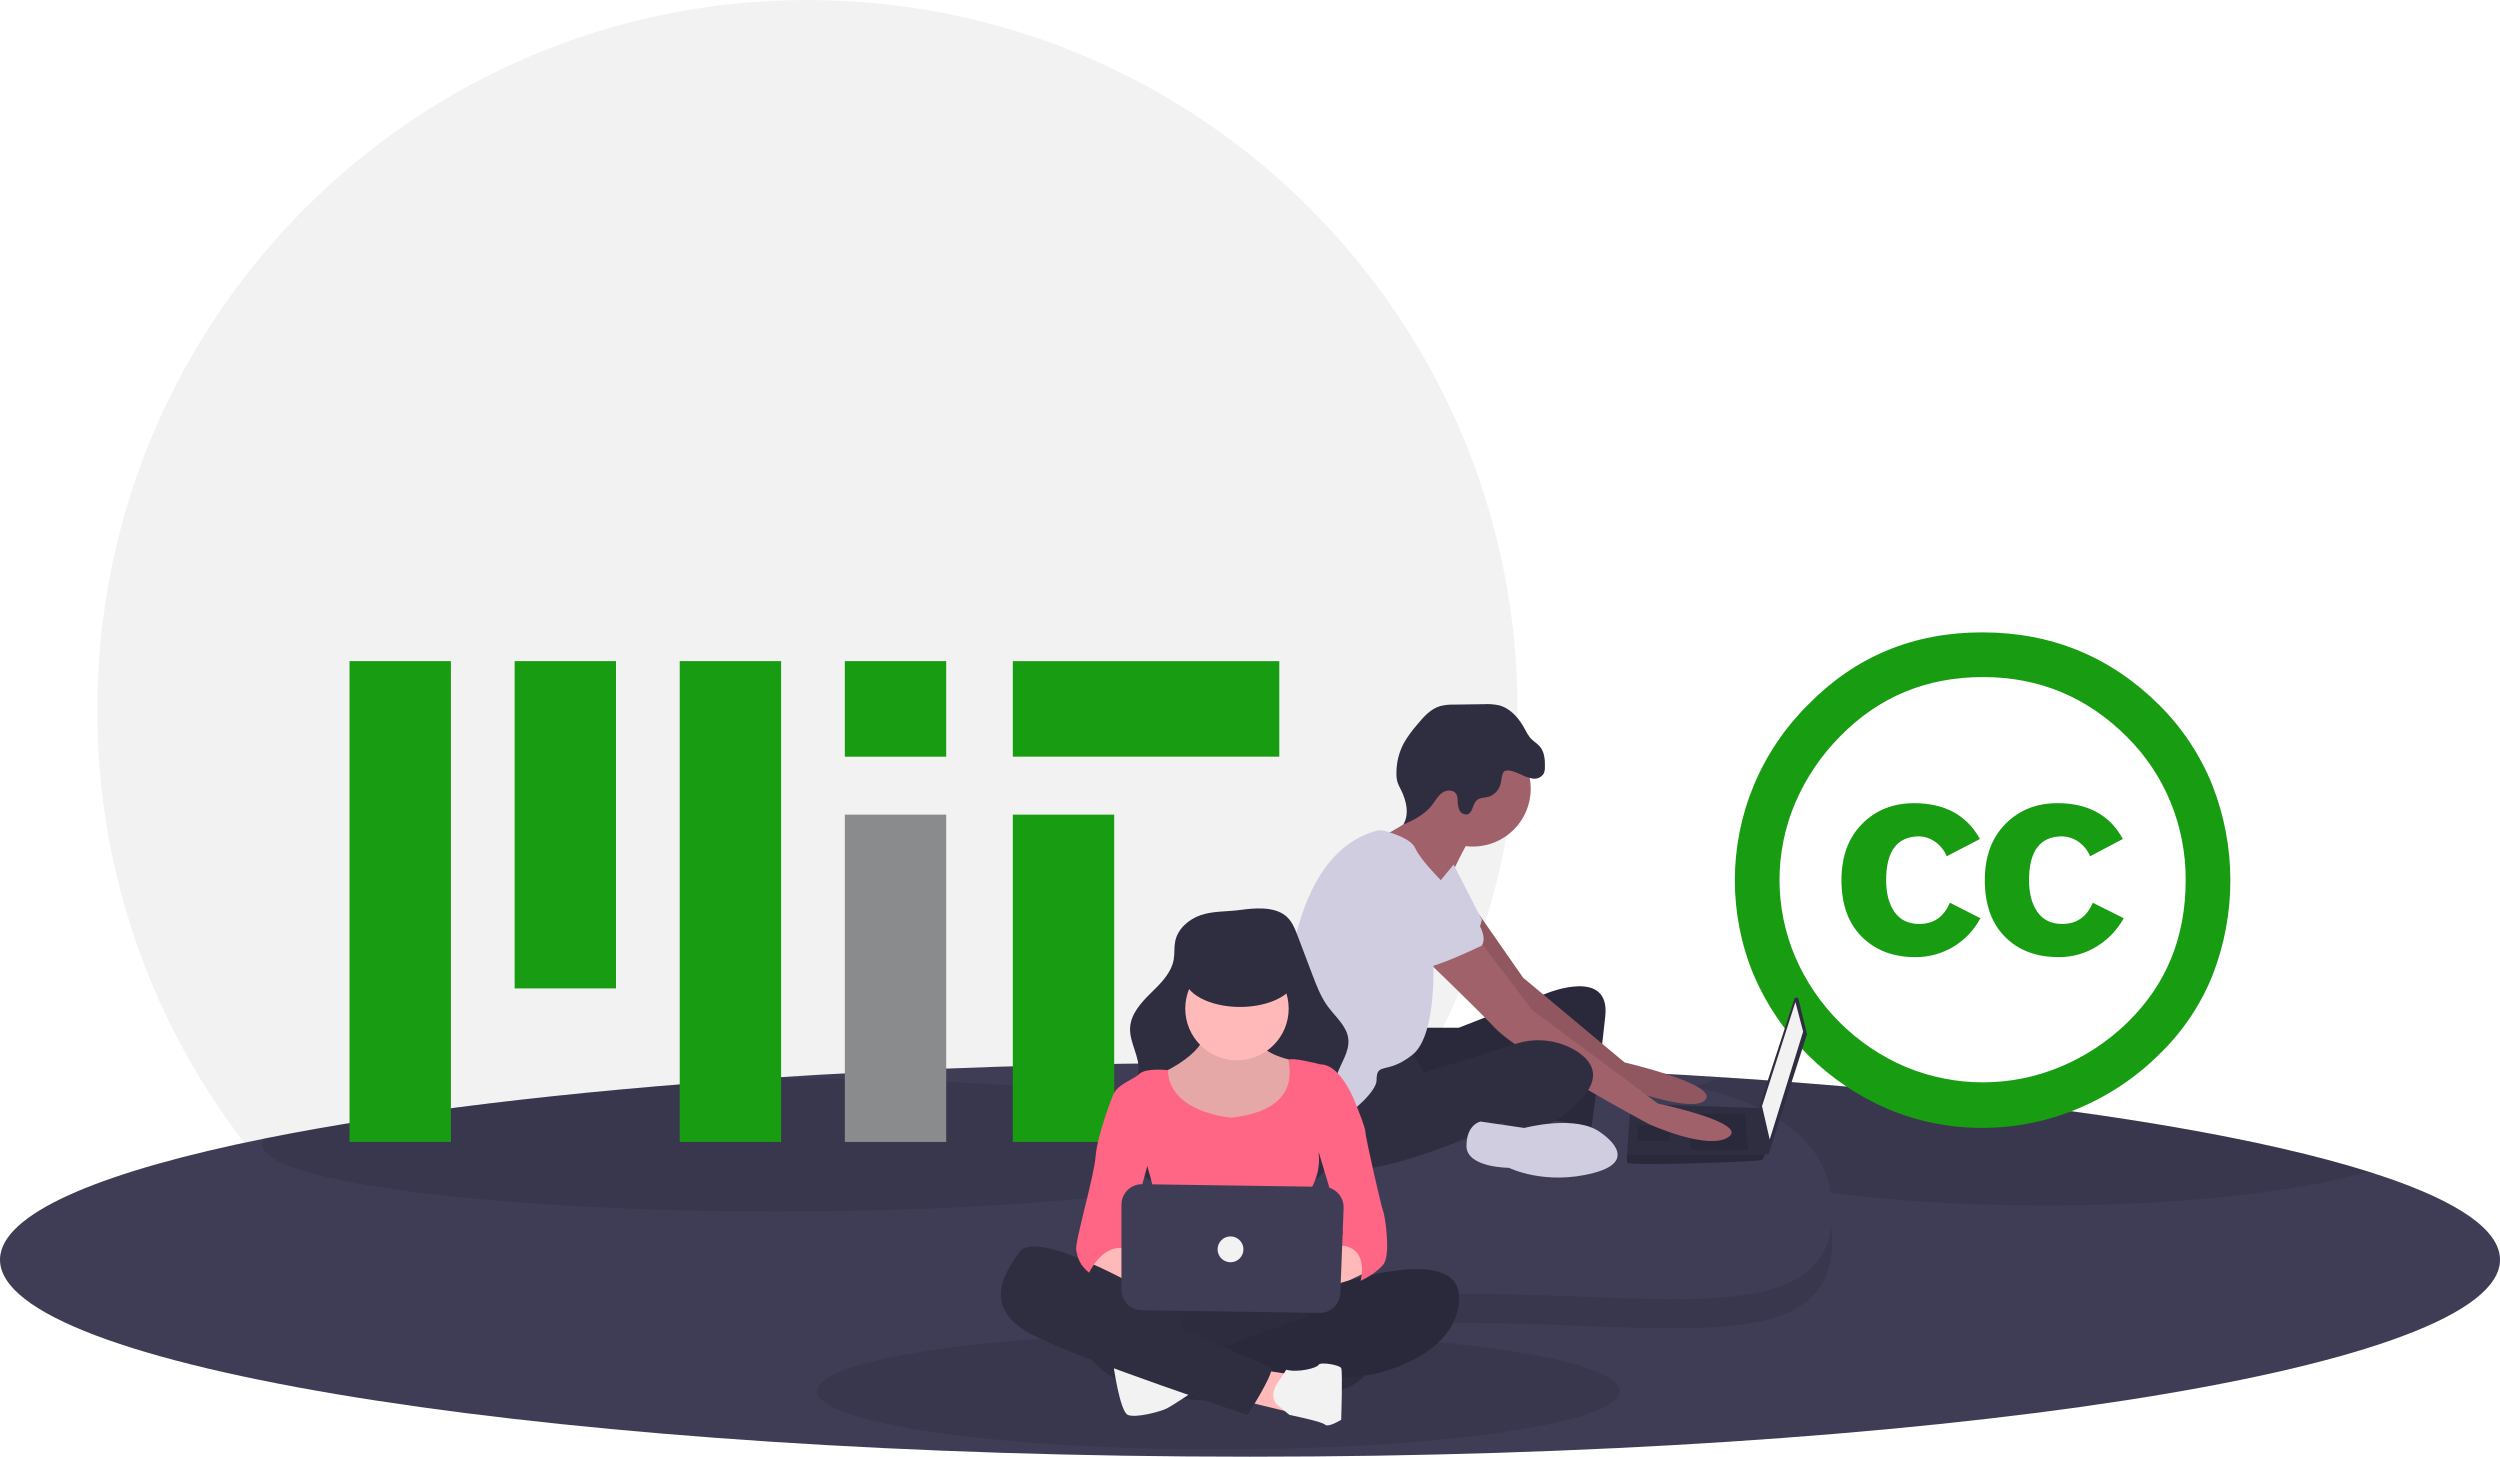
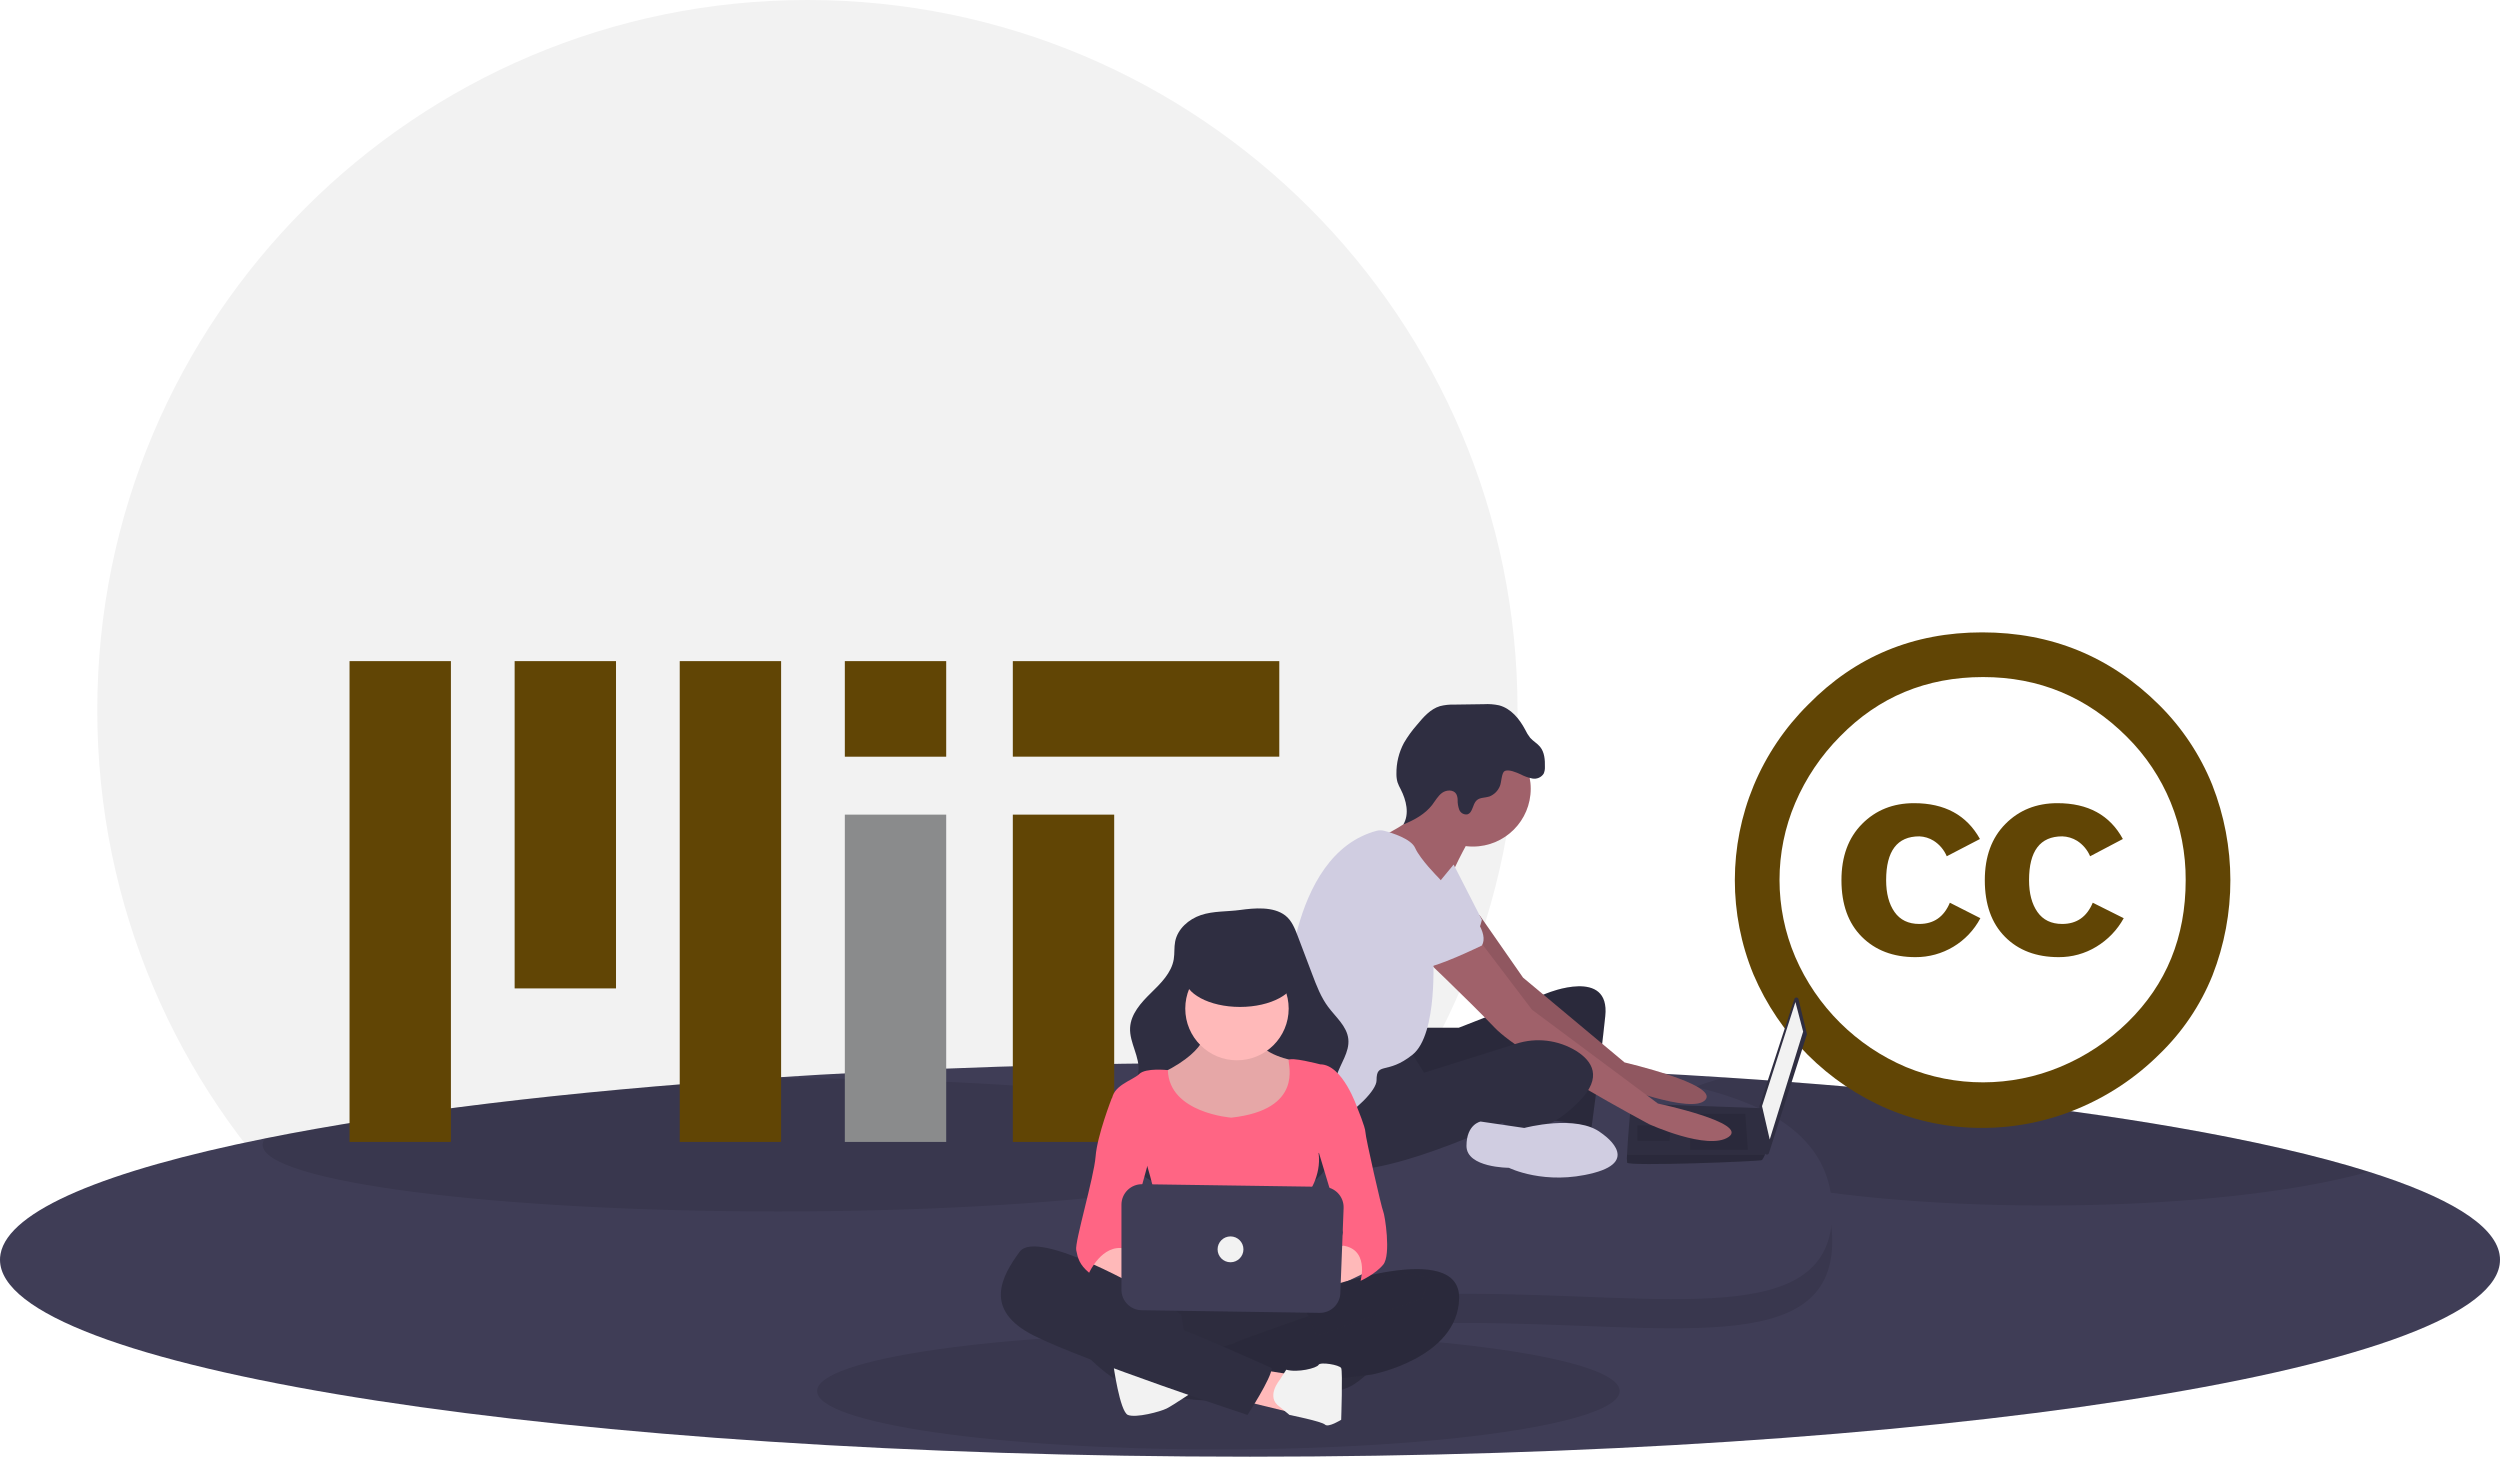
<svg xmlns="http://www.w3.org/2000/svg" data-name="Layer 1" width="1028" height="598.997" viewBox="0 0 1028 598.997">
  <circle cx="332.005" cy="292.004" r="292.004" fill="#f2f2f2" />
  <path d="M1028 517.997a13.69 13.69 0 01-.17 2.12c-7.14 43.76-234.46 78.88-513.83 78.88S7.31 563.877.17 520.117a13.675 13.675 0 01-.17-2.12c0-.2 0-.41.02-.61 0-.11.01-.21.01-.32a.49.49 0 00.01-.12c.04-.45.1-.88.18-1.32 3.26-17.89 43.35-34.33 108.74-47.5 53.48-10.77 123.89-19.36 204.93-24.76 61.5-4.1 129.12-6.37 200.11-6.37 57.12 0 112.06 1.47 163.38 4.17h.02q16.11.855 31.74 1.87c71.33 4.62 134.63 11.69 185.63 20.54 31.37 5.45 58.1 11.58 79.19 18.22h.01c32.46 10.23 51.6 21.7 53.81 33.83.08.44.14.87.18 1.32a.487.487 0 00.01.12c0 .11.01.21.01.32.02.2.02.41.02.61z" fill="#3f3d56" />
  <ellipse cx="501" cy="571.997" rx="165" ry="24" opacity=".1" />
  <path d="M973.96 481.797c-5.77 1.65-12.27 3.18-19.4 4.58-29.36 5.78-69.42 9.33-113.53 9.33-49.28 0-93.45-4.43-123.38-11.44-24.84-5.82-39.88-13.39-39.88-21.7 0-7.3 11.64-14.06 31.37-19.53 71.33 4.62 134.63 11.69 185.63 20.54 31.37 5.45 58.1 11.58 79.19 18.22zM532 470.747c0 15.13-94.92 27.4-212 27.4s-212-12.27-212-27.4a4.372 4.372 0 01.96-2.62c53.48-10.77 123.89-19.36 204.93-24.76q3.045-.015 6.11-.01c117.08 0 212 12.26 212 27.39z" opacity=".1" />
-   <path fill="#189c12" d="M416.472 334.975h41.685v134.584h-41.685zm-136.966-63.124h41.685v197.708h-41.685zm-135.776 0h41.685v197.708H143.73zm67.888 0h41.685v134.584h-41.685zm135.775 0h41.685v39.303h-41.685z" />
+   <path fill="#614505" d="M416.472 334.975h41.685v134.584h-41.685zm-136.966-63.124h41.685v197.708h-41.685zm-135.776 0h41.685v197.708H143.73zm67.888 0h41.685v134.584h-41.685zm135.775 0h41.685v39.303h-41.685z" />
  <path fill="#8a8b8c" d="M347.393 334.975h41.685v134.584h-41.685z" />
-   <path fill="#189c12" d="M416.472 271.851h109.573v39.303H416.472zm398.59-11.822q42.748 0 72.774 29.84a97.983 97.983 0 0121.832 32.838 107.346 107.346 0 01.095 78.409 93.533 93.533 0 01-21.74 32.294 104.704 104.704 0 01-33.84 22.56 101.425 101.425 0 01-39.115 7.824 99.015 99.015 0 01-38.661-7.734 104.845 104.845 0 01-55.4-55.396 101.764 101.764 0 01.09-77.594 102.307 102.307 0 0122.468-33.386q29.109-29.649 71.497-29.655zm.37 18.377q-34.93 0-58.769 24.38a87.595 87.595 0 00-18.466 27.38 80.789 80.789 0 000 63.312 86.249 86.249 0 0045.577 45.31 82.687 82.687 0 0063.41-.09 87.995 87.995 0 0027.741-18.374q23.831-23.287 23.828-58.405a83.659 83.659 0 00-6.186-32.02 81.465 81.465 0 00-18.002-26.93q-24.576-24.561-59.134-24.563zm-1.277 66.59l-13.65 7.098a14.006 14.006 0 00-5.364-6.368 12.087 12.087 0 00-5.916-1.818q-13.64 0-13.646 18.011 0 8.186 3.454 13.095 3.458 4.915 10.192 4.916 8.916 0 12.557-8.733l12.55 6.368a29.99 29.99 0 01-26.744 16.011q-13.644 0-22.016-8.37-8.367-8.367-8.367-23.284 0-14.556 8.46-23.105 8.457-8.549 21.379-8.552 18.926-.01 27.11 14.732zm58.764 0l-13.464 7.098a13.992 13.992 0 00-5.368-6.368 12.373 12.373 0 00-6.094-1.818q-13.645 0-13.65 18.011 0 8.186 3.458 13.095 3.453 4.915 10.192 4.916 8.907 0 12.547-8.733l12.736 6.368a31.277 31.277 0 01-11.274 11.736 29.398 29.398 0 01-15.464 4.275q-13.831 0-22.1-8.37-8.29-8.367-8.284-23.284 0-14.556 8.463-23.105 8.453-8.549 21.373-8.552 18.922-.01 26.93 14.732z" />
+   <path fill="#614505" d="M416.472 271.851h109.573v39.303H416.472zm398.59-11.822q42.748 0 72.774 29.84a97.983 97.983 0 0121.832 32.838 107.346 107.346 0 01.095 78.409 93.533 93.533 0 01-21.74 32.294 104.704 104.704 0 01-33.84 22.56 101.425 101.425 0 01-39.115 7.824 99.015 99.015 0 01-38.661-7.734 104.845 104.845 0 01-55.4-55.396 101.764 101.764 0 01.09-77.594 102.307 102.307 0 0122.468-33.386q29.109-29.649 71.497-29.655zm.37 18.377q-34.93 0-58.769 24.38a87.595 87.595 0 00-18.466 27.38 80.789 80.789 0 000 63.312 86.249 86.249 0 0045.577 45.31 82.687 82.687 0 0063.41-.09 87.995 87.995 0 0027.741-18.374q23.831-23.287 23.828-58.405a83.659 83.659 0 00-6.186-32.02 81.465 81.465 0 00-18.002-26.93q-24.576-24.561-59.134-24.563zm-1.277 66.59l-13.65 7.098a14.006 14.006 0 00-5.364-6.368 12.087 12.087 0 00-5.916-1.818q-13.64 0-13.646 18.011 0 8.186 3.454 13.095 3.458 4.915 10.192 4.916 8.916 0 12.557-8.733l12.55 6.368a29.99 29.99 0 01-26.744 16.011q-13.644 0-22.016-8.37-8.367-8.367-8.367-23.284 0-14.556 8.46-23.105 8.457-8.549 21.379-8.552 18.926-.01 27.11 14.732zm58.764 0l-13.464 7.098a13.992 13.992 0 00-5.368-6.368 12.373 12.373 0 00-6.094-1.818q-13.645 0-13.65 18.011 0 8.186 3.458 13.095 3.453 4.915 10.192 4.916 8.907 0 12.547-8.733l12.736 6.368a31.277 31.277 0 01-11.274 11.736 29.398 29.398 0 01-15.464 4.275q-13.831 0-22.1-8.37-8.29-8.367-8.284-23.284 0-14.556 8.463-23.105 8.453-8.549 21.373-8.552 18.922-.01 26.93 14.732z" />
  <path d="M753.417 510.336c0 48.737-67.934 33.662-151.113 33.662S452.2 559.073 452.2 510.336s67.925-59.338 151.104-59.338 150.113 10.6 150.113 59.338z" opacity=".1" />
  <path d="M753.417 498.336c0 48.737-67.934 33.662-151.113 33.662S452.2 547.073 452.2 498.336s67.925-59.338 151.104-59.338 150.113 10.6 150.113 59.338z" fill="#3f3d56" />
  <path d="M739.542 410.842l3.433 14.164a.885.885 0 01-.017.478l-15.576 48.673a.885.885 0 01-1.721-.17l-2.155-18.961a.885.885 0 01.038-.374l14.297-43.876a.885.885 0 011.7.066z" fill="#2f2e41" />
  <path fill="#f2f2f2" d="M738.278 412.038l3.171 12.152-13.738 44.382-3.17-13.737 13.737-42.797z" />
  <path d="M669.064 478.083c.528 1.585 54.949-.529 55.477-1.057a11.469 11.469 0 001.163-2.114c.496-1.056.95-2.113.95-2.113l-2.113-17.108-53.892-1.913s-1.347 14.498-1.622 21.134a15.853 15.853 0 00.037 3.17z" fill="#2f2e41" />
  <path opacity=".1" d="M717.673 458.005l1.056 14.794h-23.776v-14.794h22.72zm-30.645 4.755l.142-.028-.67 6.368h-13.209v-6.34h13.737zm-17.964 15.323c.528 1.585 54.949-.529 55.477-1.057a11.469 11.469 0 001.163-2.114h-56.677a15.853 15.853 0 00.037 3.17z" />
  <path d="M585.055 422.605h14.794l36.457-14.265s25.89-10.568 23.776 9.51-5.812 47.024-5.812 47.024-11.624-5.284-17.964-3.699-2.114-32.23-2.114-32.23-51.778 24.833-56.534 21.663-5.811-25.361-5.811-25.361z" fill="#2f2e41" />
  <path d="M585.055 422.605h14.794l36.457-14.265s25.89-10.568 23.776 9.51-5.812 47.024-5.812 47.024-11.624-5.284-17.964-3.699-2.114-32.23-2.114-32.23-51.778 24.833-56.534 21.663-5.811-25.361-5.811-25.361z" opacity=".1" />
  <path d="M608.363 376.276l17.904 25.723 41.74 34.872s38.57 8.982 33.287 15.322-37.514-6.34-37.514-6.34-48.08-34.872-49.665-37.513-19.02-27.475-19.02-27.475z" fill="#a0616a" />
  <path d="M608.363 376.276l17.904 25.723 41.74 34.872s38.57 8.982 33.287 15.322-37.514-6.34-37.514-6.34-48.08-34.872-49.665-37.513-19.02-27.475-19.02-27.475z" opacity=".1" />
  <circle cx="605.661" cy="324.331" r="23.776" fill="#a0616a" />
  <path d="M604.076 345.465s-7.925 13.738-9.51 21.135-23.776-14.794-23.776-14.794l-2.906-7.662s20.87-9.774 19.285-17.7 16.907 19.021 16.907 19.021z" fill="#a0616a" />
  <path d="M597.736 355.504l11.624 22.72s-2.642 11.095-6.869 12.152-22.19-13.738-22.19-13.738z" fill="#d0cde1" />
  <path d="M608.303 386.677l21.663 28.531 51.778 38.57s37.514 7.925 29.06 13.737-32.758-5.283-32.758-5.283-52.307-28.003-63.403-39.627-31.701-31.173-31.701-31.173z" fill="#a0616a" />
  <path d="M579.244 431.059l6.34 10.039 37.84-11.905a29.751 29.751 0 0124.77 2.989c6.604 4.16 10.831 10.765 1.32 20.54-19.02 19.549-31.7 8.981-31.7 8.981s-63.932 30.117-74.499 15.323-11.095-22.191-11.095-22.191 40.683-25.361 47.024-23.776z" fill="#2f2e41" />
  <path d="M658.497 465.93s16.907 11.096-3.17 16.38-34.872-2.114-34.872-2.114-17.436 0-17.436-8.982 5.812-10.039 5.812-10.039l17.964 2.642s21.663-5.812 31.702 2.113z" fill="#d0cde1" />
  <path d="M625.166 318.35a17.728 17.728 0 004.982 1.785 4.548 4.548 0 004.596-1.97 6.18 6.18 0 00.522-2.794c.063-2.902-.147-6.038-1.985-8.283-1.17-1.43-2.878-2.33-4.09-3.724a17.598 17.598 0 01-2.067-3.378c-2.355-4.424-5.843-8.676-10.69-9.951a23.183 23.183 0 00-6.24-.477l-12.206.172a21.25 21.25 0 00-5.872.632c-3.93 1.188-6.79 4.492-9.41 7.651a47.851 47.851 0 00-5.396 7.448 26.133 26.133 0 00-3.098 12.804 11.98 11.98 0 00.44 3.388 18.801 18.801 0 001.33 2.925c2.29 4.496 3.649 10.112 1.071 14.45 4.478-1.83 8.909-4.228 11.863-8.059 1.322-1.714 2.358-3.72 4.12-4.977s4.63-1.367 5.76.479a5.163 5.163 0 01.582 2.418 11.084 11.084 0 00.668 4.081 3.058 3.058 0 003.322 1.896c2.3-.648 2.08-4.179 3.852-5.782 1.346-1.218 3.422-.986 5.15-1.538a7.643 7.643 0 004.387-4.321c.655-1.468.645-5.31 1.884-6.105 1.553-.997 5.085.588 6.525 1.23z" fill="#2f2e41" />
  <path d="M565.996 341.638a6.27 6.27 0 013.264.008c3.392.911 10.995 3.321 12.625 6.99 2.114 4.755 9.51 12.152 9.51 12.152s10.04 10.038 7.926 16.907-10.039 14.794-10.039 14.794 2.114 32.758-8.453 41.212-14.794 2.642-14.794 10.567-32.758 32.758-39.099 17.436c0 0 3.17-28.532 2.114-38.57-1.042-9.894.483-71.624 36.946-81.496z" fill="#d0cde1" />
  <path d="M582.942 354.976s32.23 23.776 26.418 33.814c0 0-19.55 9.51-23.776 8.982s-20.606-19.02-24.833-20.605-6.34-30.117 22.191-22.191z" fill="#d0cde1" />
  <path d="M493.81 376.281c-5.012 1.693-9.553 5.653-10.58 10.843-.476 2.406-.184 4.907-.584 7.327-.929 5.611-5.334 9.897-9.397 13.878s-8.258 8.606-8.555 14.286c-.324 6.22 4.187 12.047 3.406 18.226-.907 7.18-8.49 11.831-10.364 18.82-1.251 4.667.282 9.695 2.806 13.815 4.808 7.853 13.028 13.184 21.78 16.041s18.076 3.46 27.283 3.556c11.21.117 23.383-.845 31.806-8.244a25.48 25.48 0 008.459-16.588c.8-8.571-2.777-17.427-.31-25.674 1.553-5.19 5.447-9.93 4.866-15.316-.568-5.266-5.168-8.999-8.323-13.253-2.946-3.972-4.734-8.663-6.486-13.288l-5.995-15.824c-1.178-3.11-2.472-6.382-5.098-8.424-4.917-3.822-12.823-3.07-18.572-2.283-5.333.732-11.012.37-16.141 2.102z" fill="#2f2e41" />
  <path d="M495.688 422.376s2.658 8.637-17.274 18.603 1.994 20.595 1.994 20.595l23.252 5.315s23.918-3.322 26.575-7.308 7.308-17.274 5.98-19.267a31.061 31.061 0 00-3.322-3.986s-15.945-2.658-15.28-9.966-21.925-3.986-21.925-3.986z" fill="#ffb9b9" />
  <path d="M495.688 422.376s2.658 8.637-17.274 18.603 1.994 20.595 1.994 20.595l23.252 5.315s23.918-3.322 26.575-7.308 7.308-17.274 5.98-19.267a31.061 31.061 0 00-3.322-3.986s-15.945-2.658-15.28-9.966-21.925-3.986-21.925-3.986z" opacity=".1" />
  <circle cx="508.643" cy="414.736" r="21.26" fill="#ffb9b9" />
  <path d="M506.318 459.58s-25.604-1.872-26.09-19.538c0 0-9.122-1.057-11.78 1.6s-11.293 4.651-11.293 11.295 14.616 26.575 14.616 26.575 7.972 26.575 4.65 31.225-3.986 16.61-3.986 16.61 33.219-2.658 38.534 0 26.574 2.657 27.903 0-1.329-35.876-1.329-35.876 5.98-7.973 4.651-17.274l15.945-18.602s-5.98-17.938-15.28-17.938c0 0-12.624-3.322-12.956-1.661s6.312 20.263-23.585 23.585z" fill="#ff6584" />
  <path d="M446.525 518.045s5.979 9.302 21.26 11.295 17.938-3.322 16.609-4.65-17.274-7.309-17.274-7.309l-9.301-7.308zm108.956-7.972l-17.273 9.966s-22.589-1.33-13.952 5.315 24.582 3.986 24.582 3.986l15.28-7.308z" fill="#ffb9b9" />
  <path d="M469.113 527.347s-15.945 39.197 3.322 45.177 72.416 4.65 84.375-3.322 15.28-18.602 13.288-21.924-15.281-12.623-24.582-13.288-76.403-6.643-76.403-6.643z" fill="#2f2e41" />
  <path d="M469.113 527.347s-15.945 39.197 3.322 45.177 72.416 4.65 84.375-3.322 15.28-18.602 13.288-21.924-15.281-12.623-24.582-13.288-76.403-6.643-76.403-6.643z" opacity=".05" />
  <path d="M544.378 529.782s56.28-20.373 55.616 4.208-35.876 31.226-35.876 31.226l-10.63 1.328-58.464 1.994s1.993-10.63-2.658-11.96c0 0 15.28-3.985 15.945-4.65s38.534-13.951 41.191-14.616 10.63-5.98 16.61-5.315c0 0 6.643-5.315 13.951-3.986l-20.595 1.329z" fill="#2f2e41" />
  <path d="M544.378 529.782s56.28-20.373 55.616 4.208-35.876 31.226-35.876 31.226l-10.63 1.328-58.464 1.994s1.993-10.63-2.658-11.96c0 0 15.28-3.985 15.945-4.65s38.534-13.951 41.191-14.616 10.63-5.98 16.61-5.315c0 0 6.643-5.315 13.951-3.986l-20.595 1.329z" opacity=".1" />
  <path fill="#2f2e41" d="M534.434 533.081l7.096 16.19 43.184-15.281 3.322-8.636-11.295-1.994-22.706 3.987-9.848 2.657-9.753 3.077z" />
  <path opacity=".1" d="M534.434 533.081l7.096 16.19 43.184-15.281 3.322-8.636-11.295-1.994-22.706 3.987-9.848 2.657-9.753 3.077z" />
  <path d="M442.538 552.593s12.623 15.945 27.24 19.93 22.588-1.328 22.588-1.328l-4.65-18.602-1.993-11.959-8.637-5.98-17.274-7.972-20.595-6.643s-8.637-1.33-8.637 0 7.972 21.26 7.972 21.26z" fill="#2f2e41" />
  <path d="M457.819 561.23s2.657 19.266 5.98 20.595 13.287-1.329 15.944-2.657 11.69-7.46 11.69-7.46-31.62-11.807-33.614-10.478z" fill="#f2f2f2" />
  <path fill="#ffb9b9" d="M518.277 563.223l12.623 1.993-1.329 15.28-17.607-4.276 6.313-12.997z" />
  <path d="M526.186 567.475s-5.916 7.042.063 11.028l3.986 3.322s13.288 2.657 14.616 3.986 6.644-1.993 6.644-1.993.665-19.931 0-21.26-8.637-2.657-9.301-1.328-8.637 3.321-13.287 1.993z" fill="#f2f2f2" />
  <path d="M473.1 531.997s-46.506-27.239-53.815-17.273-15.28 23.917 5.98 34.547 87.697 32.554 87.697 32.554 9.965-15.28 9.965-19.267c0 0-35.211-15.945-41.19-17.273s-29.897-16.61-33.22-17.938-7.972-5.315-7.972-5.315z" fill="#2f2e41" />
  <path d="M459.812 449.615l-2.657 1.993s-5.98 15.281-6.644 23.918-8.637 35.211-7.973 38.533 1.33 5.98 5.315 9.301c0 0 5.315-11.958 14.617-9.965l11.294-41.191zm93.012 0l5.315 5.98s3.322 7.972 3.322 9.965 6.643 31.226 7.308 32.554 3.322 17.938 0 21.925-9.301 6.643-9.301 6.643 3.986-13.952-8.637-14.616l1.329-5.315-11.96-39.862z" fill="#ff6584" />
  <path d="M461.14 495.356v34.995a8.413 8.413 0 008.29 8.413l73.185 1.084a8.413 8.413 0 008.532-8.09l1.346-34.998a8.413 8.413 0 00-8.286-8.736l-74.53-1.08a8.413 8.413 0 00-8.536 8.412z" fill="#3f3d56" />
  <ellipse cx="509.89" cy="401.732" rx="22.884" ry="12.322" fill="#2f2e41" />
  <circle cx="505.986" cy="513.727" r="5.315" fill="#f2f2f2" />
</svg>
